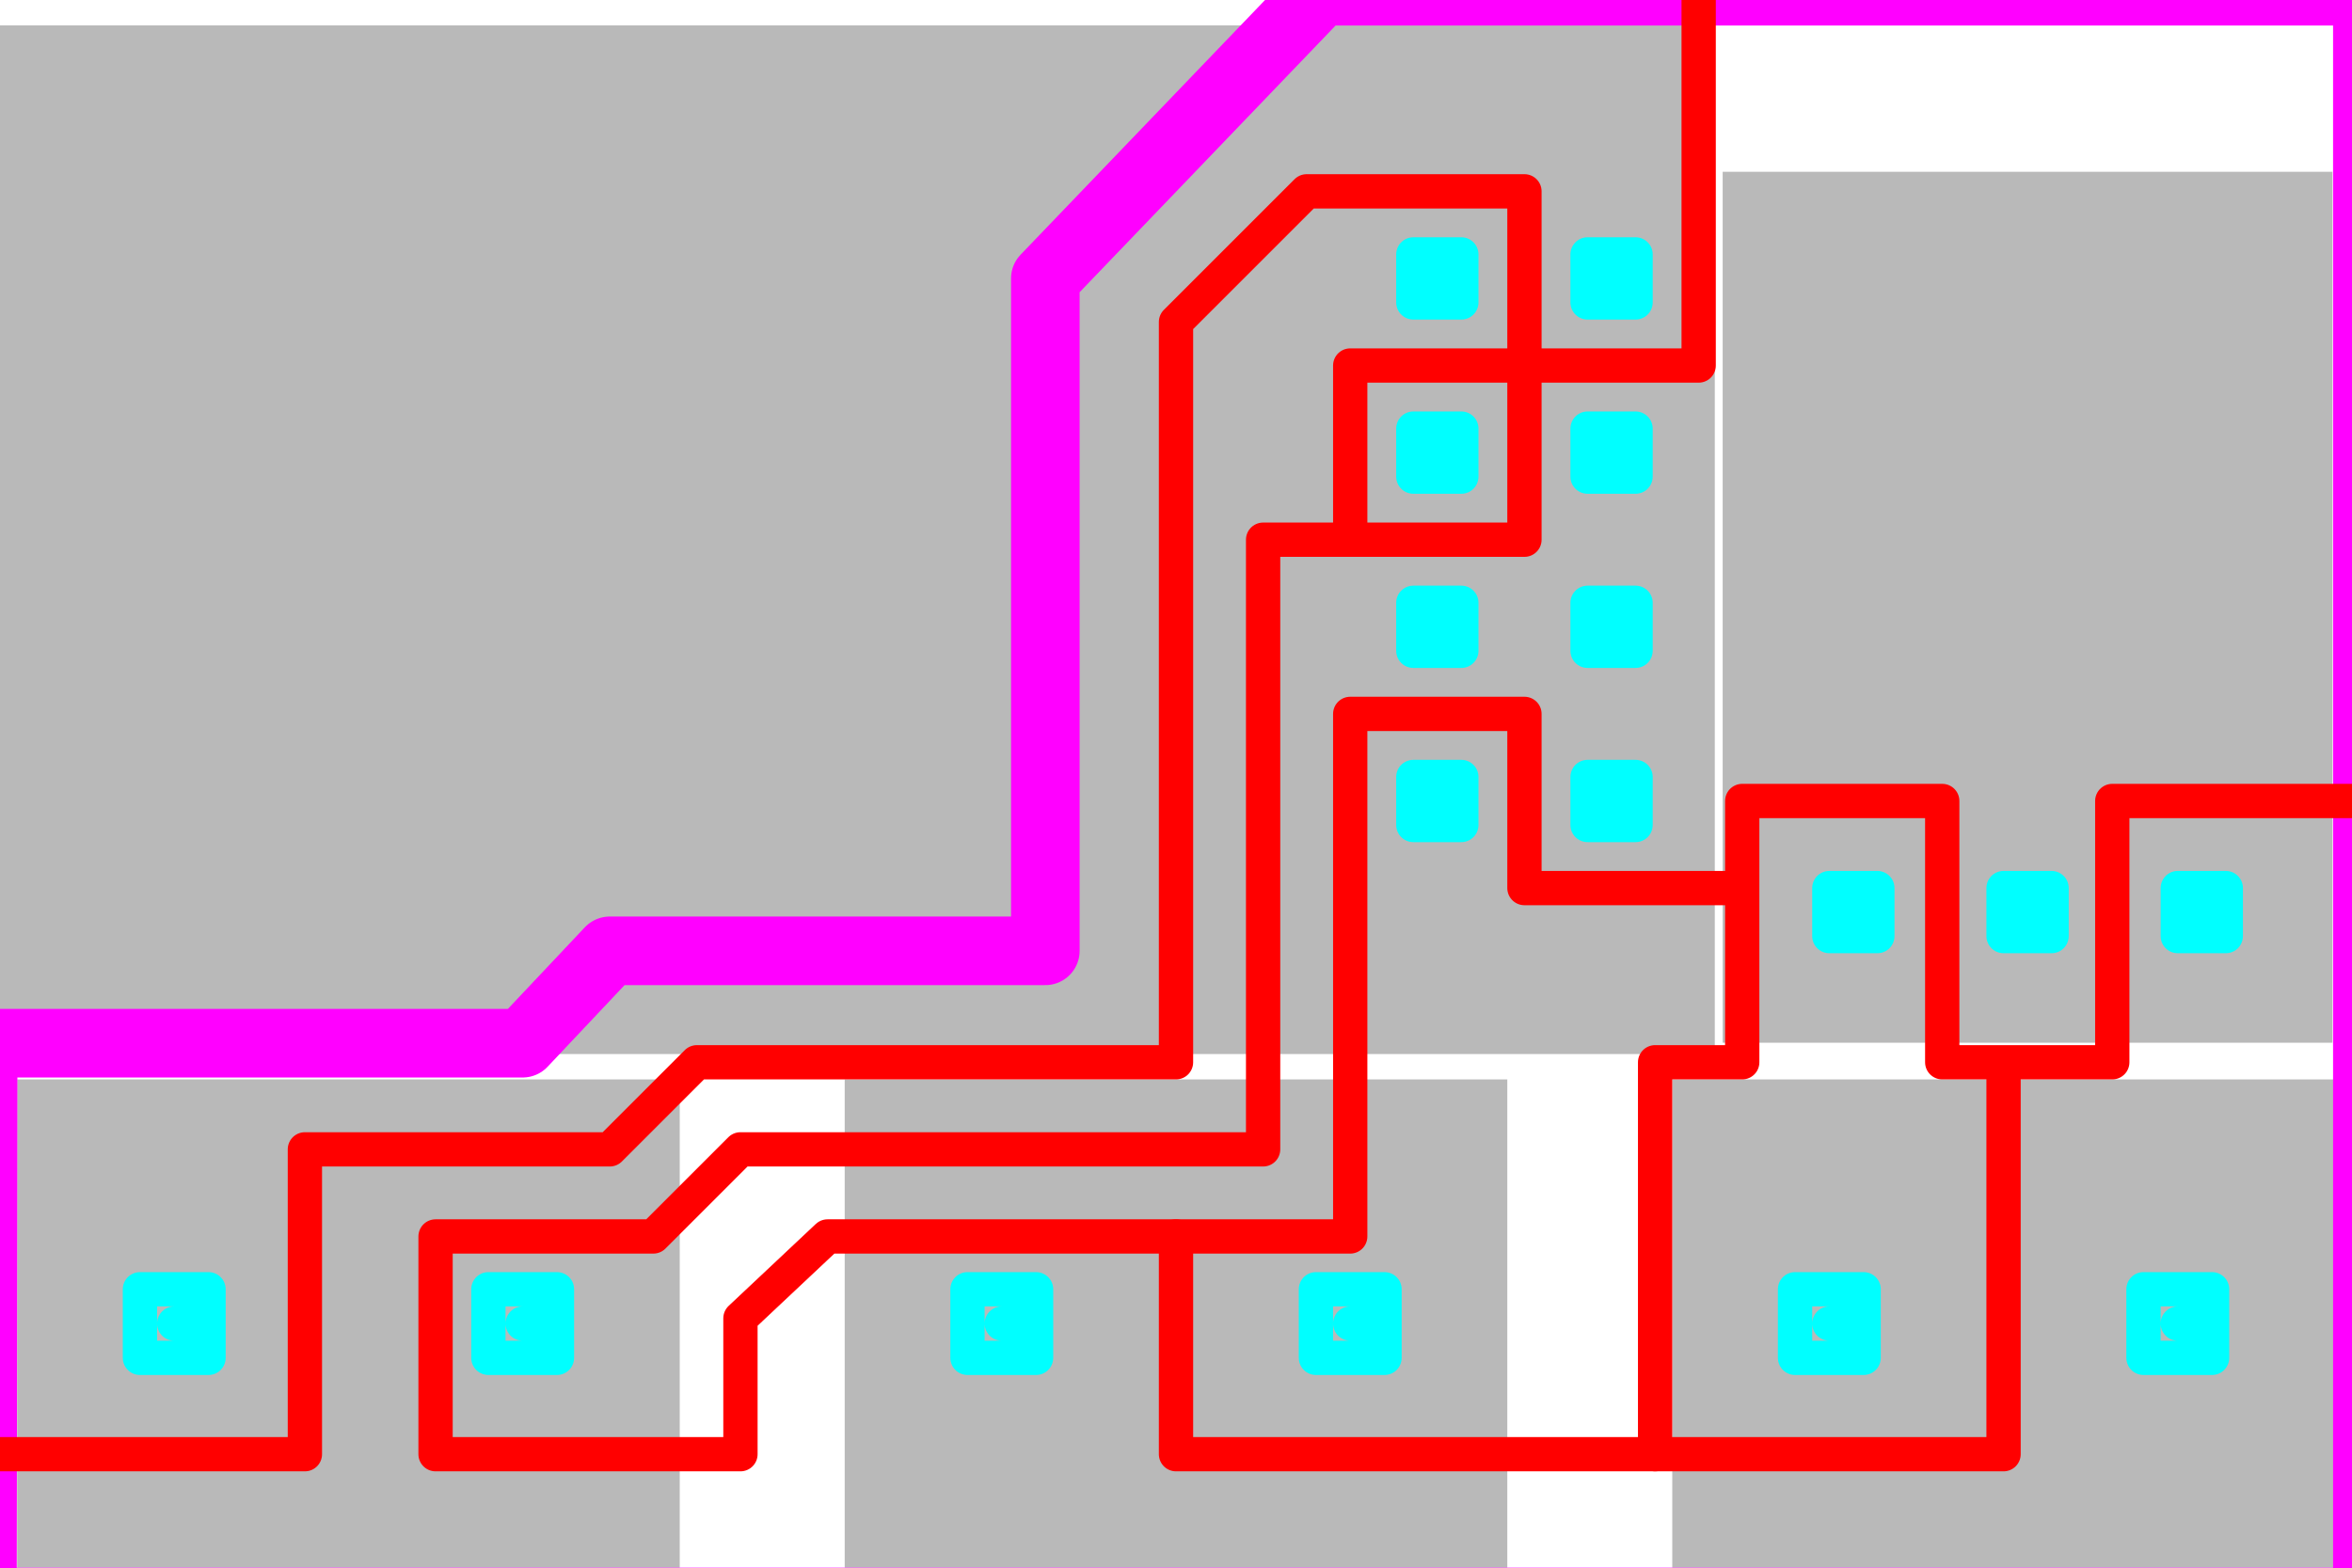
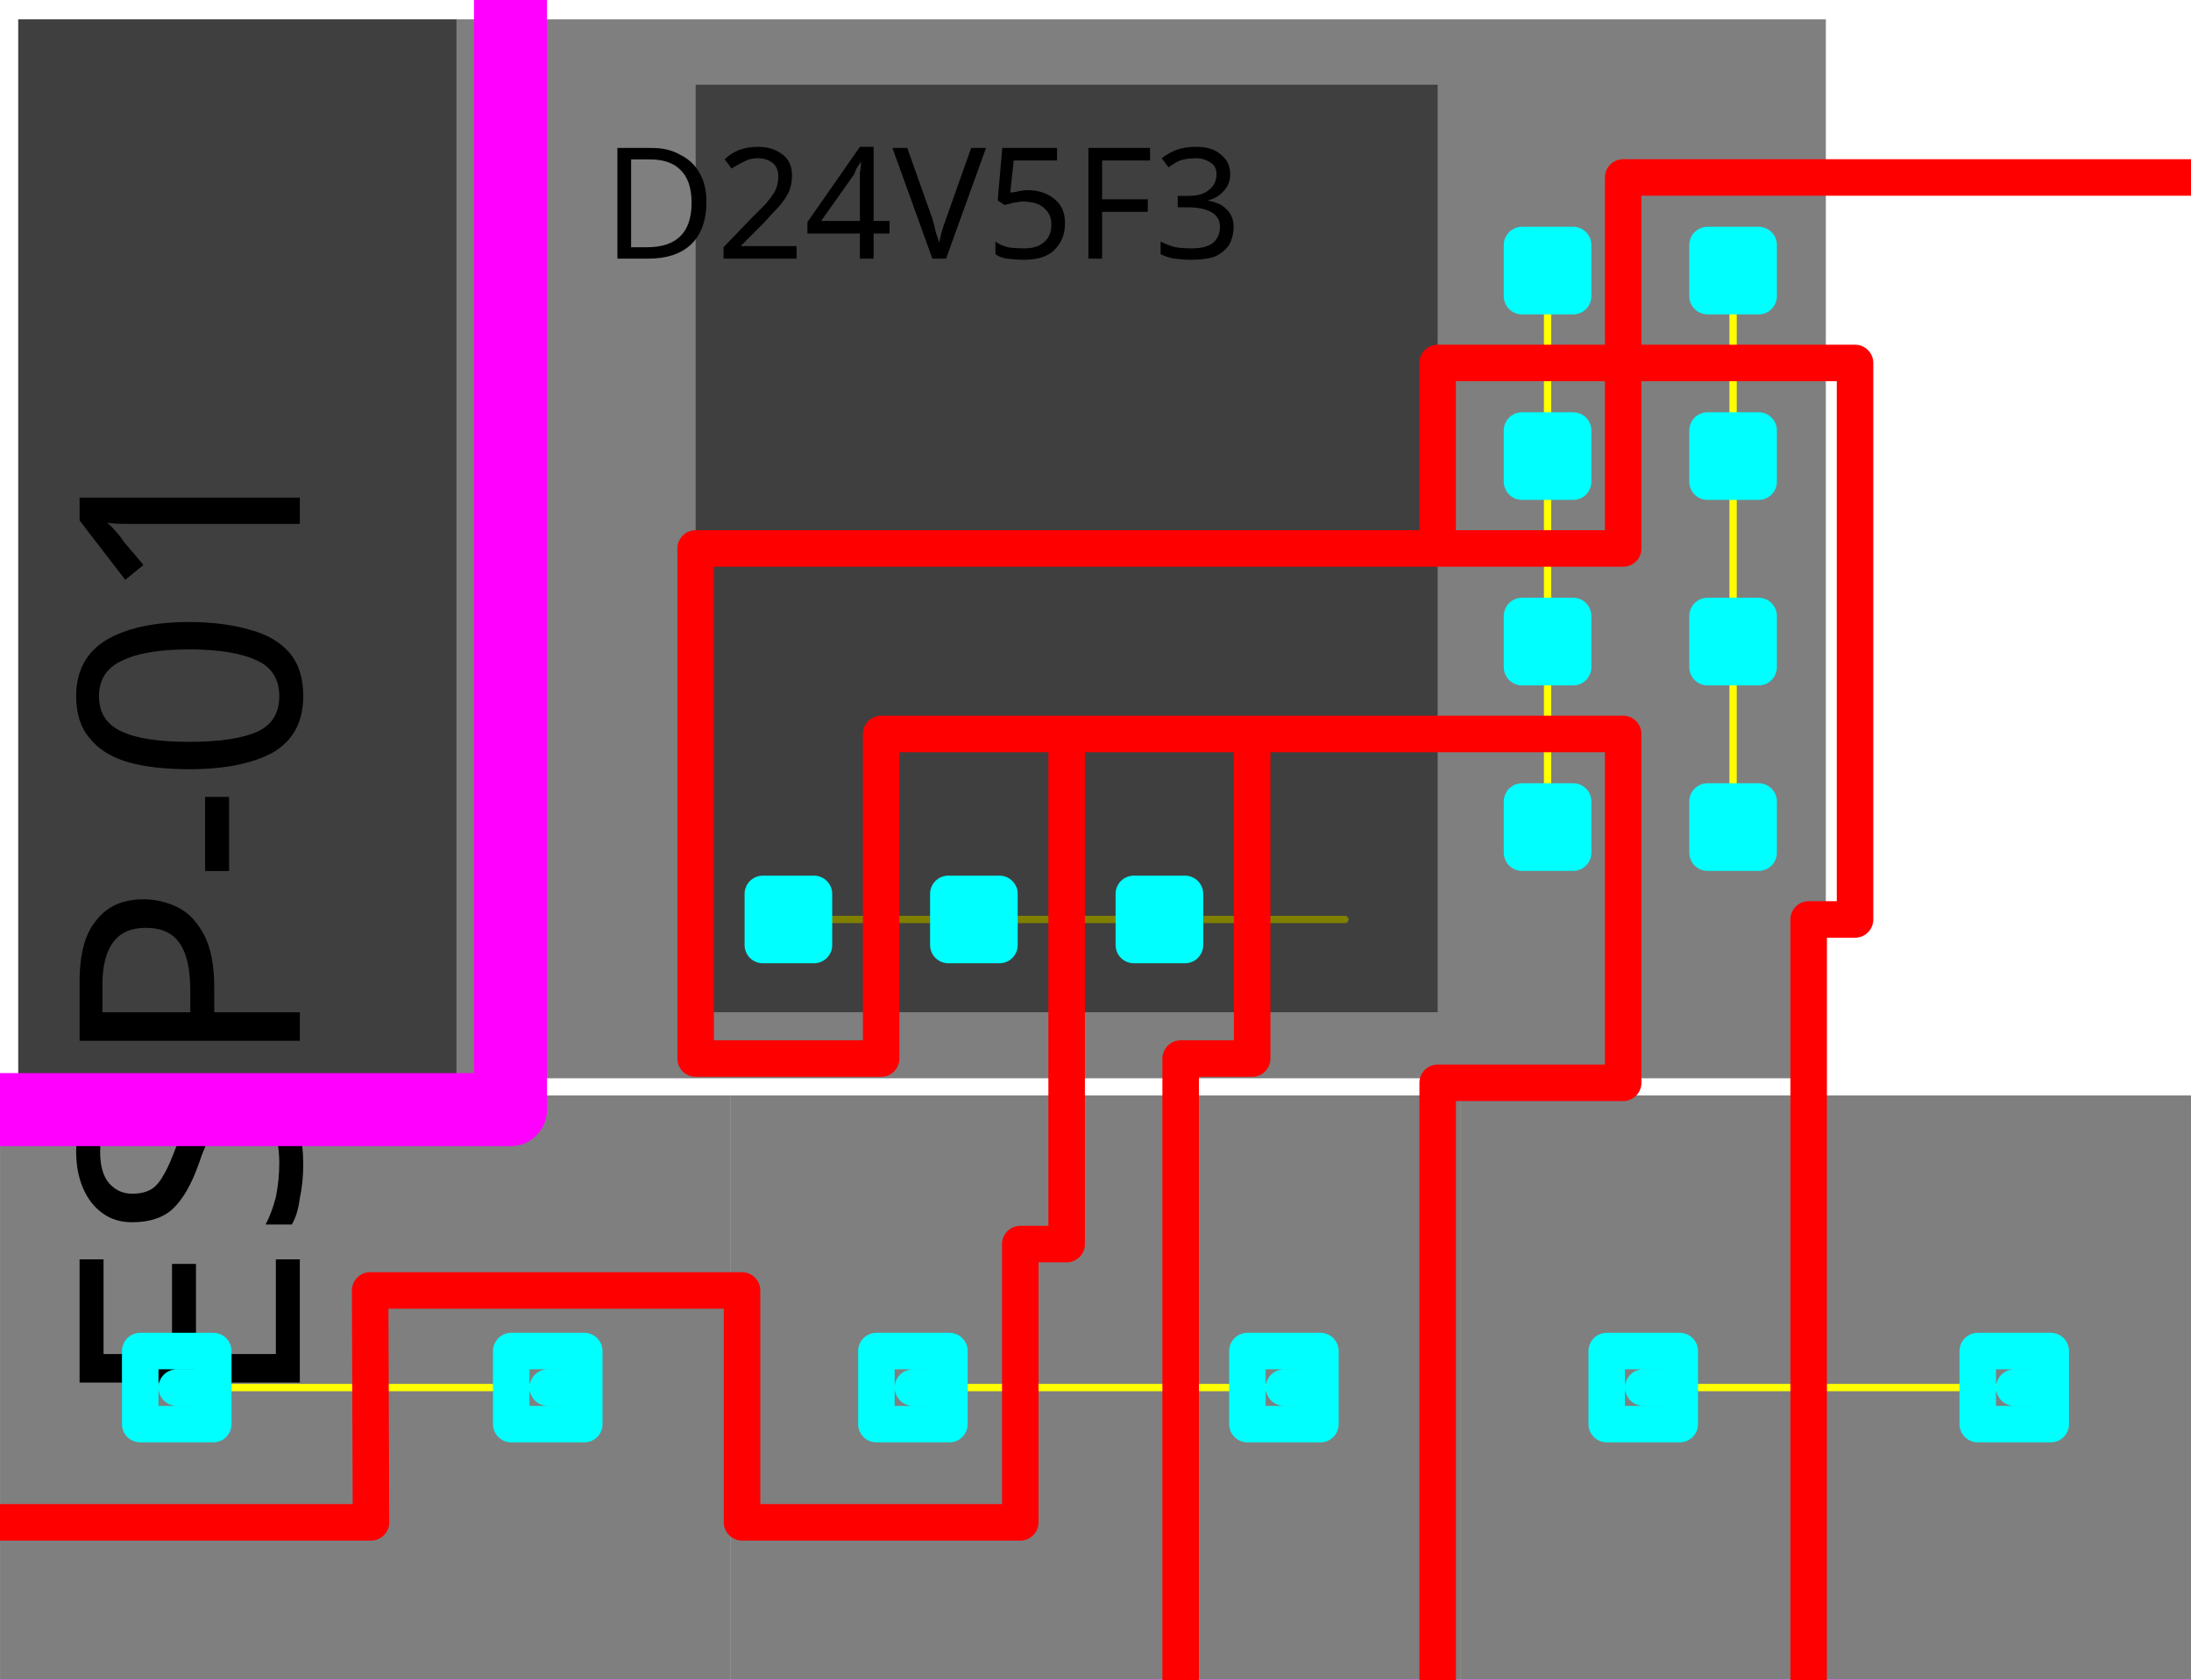
- <svg xmlns="http://www.w3.org/2000/svg" width="1.35in" height="0.9in" viewBox="0 0 34.29 22.86" version="1.1" id="svg926">
+ <svg xmlns="http://www.w3.org/2000/svg" width="30mm" height="23mm" viewBox="0 0 30 23" version="1.1" id="svg926">
  <defs id="defs920" />
-   <g id="layer6" style="display:inline;opacity:0.548" transform="translate(5.175,18.61499)">
-     <rect y="19.205" x="-4.245" height="9.66" width="7.12" id="rect904" style="display:inline;opacity:1;fill:#808080;fill-opacity:1;fill-rule:evenodd;stroke:none;stroke-width:0.1;stroke-linecap:round;stroke-linejoin:bevel;stroke-miterlimit:4;stroke-dasharray:none;stroke-dashoffset:0;stroke-opacity:1" transform="rotate(-90)" />
-     <rect style="opacity:1;fill:#808080;fill-opacity:1;fill-rule:evenodd;stroke:none;stroke-width:1;stroke-linecap:round;stroke-linejoin:round;stroke-miterlimit:4;stroke-dasharray:none;stroke-dashoffset:0;stroke-opacity:1" id="rect908" width="8.89" height="12.7" x="19.94" y="-16.11" />
-     <rect y="-5.175" x="-18.245" height="25" width="15" id="rect934" style="opacity:1;fill:#808080;fill-opacity:1;fill-rule:evenodd;stroke:none;stroke-width:1;stroke-linecap:round;stroke-linejoin:round;stroke-miterlimit:4;stroke-dasharray:none;stroke-dashoffset:0;stroke-opacity:1" transform="matrix(0,1,1,0,0,0)" />
-     <rect transform="rotate(-90)" style="display:inline;opacity:1;fill:#808080;fill-opacity:1;fill-rule:evenodd;stroke:none;stroke-width:0.1;stroke-linecap:round;stroke-linejoin:bevel;stroke-miterlimit:4;stroke-dasharray:none;stroke-dashoffset:0;stroke-opacity:1" id="rect936" width="7.12" height="9.66" x="-4.245" y="7.14" />
-     <rect y="-4.925" x="-4.245" height="9.66" width="7.12" id="rect945" style="display:inline;opacity:1;fill:#808080;fill-opacity:1;fill-rule:evenodd;stroke:none;stroke-width:0.1;stroke-linecap:round;stroke-linejoin:bevel;stroke-miterlimit:4;stroke-dasharray:none;stroke-dashoffset:0;stroke-opacity:1" transform="rotate(-90)" />
+   <g id="layer6" style="display:inline;opacity:1" transform="translate(5.175,18.25499)">
+     <g transform="translate(-21.45163,-142.5503)" id="layer1">
+       <rect y="139.295" x="26.277" height="8" width="10" id="rect817" style="opacity:1;fill:#000000;fill-opacity:0.502;fill-rule:evenodd;stroke:none;stroke-width:0.5;stroke-linecap:round;stroke-linejoin:round;stroke-miterlimit:4;stroke-dasharray:none;stroke-dashoffset:0;stroke-opacity:1" />
+       <path id="path818" d="m 28.777,143.295 h 5" style="opacity:1;fill:none;fill-opacity:0.502;fill-rule:evenodd;stroke:#ffff00;stroke-width:0.1;stroke-linecap:round;stroke-linejoin:round;stroke-miterlimit:4;stroke-dasharray:none;stroke-dashoffset:0;stroke-opacity:1" />
+     </g>
+     <g id="g921" transform="translate(-31.45163,-142.5503)">
+       <rect style="opacity:1;fill:#000000;fill-opacity:0.502;fill-rule:evenodd;stroke:none;stroke-width:0.5;stroke-linecap:round;stroke-linejoin:round;stroke-miterlimit:4;stroke-dasharray:none;stroke-dashoffset:0;stroke-opacity:1" id="rect917" width="10" height="8" x="26.277" y="139.295" />
+       <path style="opacity:1;fill:none;fill-opacity:0.502;fill-rule:evenodd;stroke:#ffff00;stroke-width:0.1;stroke-linecap:round;stroke-linejoin:round;stroke-miterlimit:4;stroke-dasharray:none;stroke-dashoffset:0;stroke-opacity:1" d="m 28.777,143.295 h 5" id="path919" />
+     </g>
+     <g transform="translate(-8.349999,-105.815)" id="layer1-3">
+       <rect y="88.72" x="12.7" height="12.7" width="10.16" id="rect817-9" style="opacity:1;fill:#000000;fill-opacity:0.502;fill-rule:evenodd;stroke:none;stroke-width:0.1;stroke-linecap:round;stroke-linejoin:round;stroke-miterlimit:4;stroke-dasharray:none;stroke-dashoffset:0;stroke-opacity:1" />
+       <path id="path831" d="m 13.97,100.15 h 2.54 2.54 2.54" style="opacity:1;fill:none;fill-opacity:0.502;fill-rule:evenodd;stroke:#ffff00;stroke-width:0.1;stroke-linecap:round;stroke-linejoin:round;stroke-miterlimit:4;stroke-dasharray:none;stroke-dashoffset:0;stroke-opacity:1" />
+       <text id="text835" y="91.103" x="17.734" style="font-style:normal;font-variant:normal;font-weight:normal;font-stretch:normal;font-size:2.117px;line-height:125%;font-family:Raleway;-inkscape-font-specification:'Raleway, Normal';font-variant-ligatures:normal;font-variant-caps:normal;font-variant-numeric:normal;font-feature-settings:normal;text-align:center;letter-spacing:0px;word-spacing:0px;writing-mode:lr-tb;text-anchor:middle;fill:#000000;fill-opacity:1;stroke:none;stroke-width:0.265px;stroke-linecap:butt;stroke-linejoin:miter;stroke-opacity:1" xml:space="preserve">
+         <tspan style="font-style:normal;font-variant:normal;font-weight:normal;font-stretch:normal;font-size:2.117px;font-family:Raleway;-inkscape-font-specification:'Raleway, Normal';font-variant-ligatures:normal;font-variant-caps:normal;font-variant-numeric:normal;font-feature-settings:normal;text-align:center;writing-mode:lr-tb;text-anchor:middle;stroke-width:0.265px" y="91.103" x="17.734" id="tspan833">D24V5F3</tspan>
+       </text>
+     </g>
+     <g id="g957" transform="translate(-11.45163,-142.5503)">
+       <rect style="opacity:1;fill:#000000;fill-opacity:0.502;fill-rule:evenodd;stroke:none;stroke-width:0.5;stroke-linecap:round;stroke-linejoin:round;stroke-miterlimit:4;stroke-dasharray:none;stroke-dashoffset:0;stroke-opacity:1" id="rect953" width="10" height="8" x="26.277" y="139.295" />
+       <path style="opacity:1;fill:none;fill-opacity:0.502;fill-rule:evenodd;stroke:#ffff00;stroke-width:0.1;stroke-linecap:round;stroke-linejoin:round;stroke-miterlimit:4;stroke-dasharray:none;stroke-dashoffset:0;stroke-opacity:1" d="m 28.777,143.295 h 5" id="path955" />
+     </g>
+     <g transform="translate(0.235002,0.2700015)" style="display:inline;opacity:1" id="layer6-2">
+       <g id="g832">
+         <rect y="-5.16" x="-18.26" height="24.75" width="14.5" id="rect934" style="opacity:1;fill:#000000;fill-opacity:0.502;fill-rule:evenodd;stroke:none;stroke-width:1;stroke-linecap:round;stroke-linejoin:round;stroke-miterlimit:4;stroke-dasharray:none;stroke-dashoffset:0;stroke-opacity:1" transform="matrix(0,1,1,0,0,0)" />
+         <text xml:space="preserve" style="font-style:normal;font-variant:normal;font-weight:normal;font-stretch:normal;font-size:4.233px;line-height:125%;font-family:Raleway;-inkscape-font-specification:'Raleway, Normal';font-variant-ligatures:normal;font-variant-caps:normal;font-variant-numeric:normal;font-feature-settings:normal;text-align:center;letter-spacing:0px;word-spacing:0px;writing-mode:lr-tb;text-anchor:middle;fill:#000000;fill-opacity:1;stroke:none;stroke-width:0.265px;stroke-linecap:butt;stroke-linejoin:miter;stroke-opacity:1" x="10.863" y="-1.306" id="text892" transform="rotate(-90)">
+           <tspan id="tspan890" x="10.863" y="-1.306" style="font-style:normal;font-variant:normal;font-weight:normal;font-stretch:normal;font-size:4.233px;font-family:Raleway;-inkscape-font-specification:'Raleway, Normal';font-variant-ligatures:normal;font-variant-caps:normal;font-variant-numeric:normal;font-feature-settings:normal;text-align:center;writing-mode:lr-tb;text-anchor:middle;stroke-width:0.265px">ESP-01</tspan>
+         </text>
+         <path style="opacity:1;fill:none;fill-opacity:0.502;fill-rule:evenodd;stroke:#ffff00;stroke-width:0.1;stroke-linecap:round;stroke-linejoin:round;stroke-miterlimit:4;stroke-dasharray:none;stroke-dashoffset:0;stroke-opacity:1" d="m 18.32,-14.82 v 2.54 2.54 2.54" id="path822" />
+         <path id="path824" d="m 15.78,-14.82 v 2.54 2.54 2.54" style="opacity:1;fill:none;fill-opacity:0.502;fill-rule:evenodd;stroke:#ffff00;stroke-width:0.1;stroke-linecap:round;stroke-linejoin:round;stroke-miterlimit:4;stroke-dasharray:none;stroke-dashoffset:0;stroke-opacity:1" />
+         <rect transform="matrix(0,1,1,0,0,0)" style="opacity:1;fill:#000000;fill-opacity:0.502;fill-rule:evenodd;stroke:none;stroke-width:1;stroke-linecap:round;stroke-linejoin:round;stroke-miterlimit:4;stroke-dasharray:none;stroke-dashoffset:0;stroke-opacity:1" id="rect822" width="14.5" height="6" x="-18.26" y="-5.16" />
+       </g>
+     </g>
  </g>
-   <g id="layer3" style="display:inline" transform="translate(5.175,18.61499)">
-     <path style="opacity:1;fill:none;fill-opacity:1;fill-rule:evenodd;stroke:#ff00ff;stroke-width:1;stroke-linecap:round;stroke-linejoin:round;stroke-miterlimit:4;stroke-dasharray:none;stroke-dashoffset:0;stroke-opacity:1" d="m 10.065,-4.75 v -9.805 l 4.019,-4.188 h 15.255 V 4.745 H -5.431 l 0.01,-8.148 H 2.445 L 3.715,-4.75 Z" id="rect924" />
+   <g id="layer3" style="display:inline" transform="translate(5.175,18.25499)">
+     <path style="opacity:1;fill:none;fill-opacity:0.502;fill-rule:evenodd;stroke:#ff00ff;stroke-width:1;stroke-linecap:round;stroke-linejoin:round;stroke-miterlimit:4;stroke-dasharray:none;stroke-dashoffset:0;stroke-opacity:1" d="M 25.325,-18.755 H 1.815 V -3.061 H -5.675 V 5.245 H 25.325 Z" id="path852" />
  </g>
-   <g id="layer7" style="display:inline" transform="translate(5.175,18.61499)">
-     <path id="path988" style="opacity:1;fill:none;fill-opacity:0.229;fill-rule:evenodd;stroke:#ff0000;stroke-width:0.5;stroke-linecap:round;stroke-linejoin:round;stroke-miterlimit:4;stroke-dasharray:none;stroke-dashoffset:0;stroke-opacity:1" d="m 14.51,-10.745 v -2.54 h 2.54 v -2.54 h -3.175 l -1.905,1.905 V -3.125 H 4.985 l -1.27,1.27 H -0.73 V 2.59 H -5.81 M 19.59,-19 v 5.715 h -2.54 v 2.54 h -3.81 v 8.89 H 5.62 l -1.27,1.27 -3.175,-3e-7 V 2.59 H 5.62 V 0.609 L 6.89,-0.585 H 14.51 V -8.205 h 2.54 v 2.54 h 3.175 m 8.89,-1.27 h -3.495 v 3.81 h -1.585 l 1e-6,5.715 h -5.08 v -5.715 h 1.27 v -3.81 l 2.916,-2e-7 v 3.81 h 0.894" />
-     <path style="opacity:1;fill:none;fill-opacity:0.229;fill-rule:evenodd;stroke:#ff0000;stroke-width:0.5;stroke-linecap:round;stroke-linejoin:round;stroke-miterlimit:4;stroke-dasharray:none;stroke-dashoffset:0;stroke-opacity:1" d="M 11.97,-0.585 V 2.59 h 6.985" id="path991" />
+   <g id="layer7" style="display:inline" transform="translate(5.175,18.25499)">
+     <path id="path880" style="opacity:1;fill:none;fill-opacity:0.502;fill-rule:evenodd;stroke:#ff0000;stroke-width:0.5;stroke-linecap:round;stroke-linejoin:round;stroke-miterlimit:4;stroke-dasharray:none;stroke-dashoffset:0;stroke-opacity:1" d="m 11.97,-8.205 v 4.445 h -0.979 v 9.525 m -1.561,-13.97 5e-7,6.985 h -0.635 v 3.81 l -3.81,9e-7 v -3.175 l -5.092,1.5e-7 0.012,3.175 H -6.445 M 14.51,-10.745 v 0 h 2.54 v -5.08 l 8.672,-1e-6 M 14.51,5.765 v -9.193 h 2.54 V -8.205 H 6.89 l 2e-7,4.445 H 4.35 l -2e-7,-6.985 H 14.51 v -2.54 h 5.715 v 7.62 H 19.59 V 5.765" />
+     <text xml:space="preserve" style="font-style:normal;font-variant:normal;font-weight:normal;font-stretch:normal;font-size:2.117px;line-height:125%;font-family:Raleway;-inkscape-font-specification:'Raleway, Normal';font-variant-ligatures:normal;font-variant-caps:normal;font-variant-numeric:normal;font-feature-settings:normal;text-align:center;letter-spacing:0px;word-spacing:0px;writing-mode:lr-tb;text-anchor:middle;fill:#000000;fill-opacity:1;stroke:none;stroke-width:0.265px;stroke-linecap:butt;stroke-linejoin:miter;stroke-opacity:1" x="-2.817" y="8.164" id="text1062">
+       <tspan id="tspan1060" x="-2.817" y="8.164" style="font-style:normal;font-variant:normal;font-weight:normal;font-stretch:normal;font-size:2.117px;font-family:Raleway;-inkscape-font-specification:'Raleway, Normal';font-variant-ligatures:normal;font-variant-caps:normal;font-variant-numeric:normal;font-feature-settings:normal;text-align:center;writing-mode:lr-tb;text-anchor:middle;stroke-width:0.265px">GND</tspan>
+     </text>
+     <text id="text1066" y="8.014" x="2.677" style="font-style:normal;font-variant:normal;font-weight:normal;font-stretch:normal;font-size:2.117px;line-height:125%;font-family:Raleway;-inkscape-font-specification:'Raleway, Normal';font-variant-ligatures:normal;font-variant-caps:normal;font-variant-numeric:normal;font-feature-settings:normal;text-align:center;letter-spacing:0px;word-spacing:0px;writing-mode:lr-tb;text-anchor:middle;fill:#000000;fill-opacity:1;stroke:none;stroke-width:0.265px;stroke-linecap:butt;stroke-linejoin:miter;stroke-opacity:1" xml:space="preserve">
+       <tspan style="font-style:normal;font-variant:normal;font-weight:normal;font-stretch:normal;font-size:2.117px;font-family:Raleway;-inkscape-font-specification:'Raleway, Normal';font-variant-ligatures:normal;font-variant-caps:normal;font-variant-numeric:normal;font-feature-settings:normal;text-align:center;writing-mode:lr-tb;text-anchor:middle;stroke-width:0.265px" y="8.014" x="2.677" id="tspan1064">4-36V</tspan>
+     </text>
+     <text xml:space="preserve" style="font-style:normal;font-variant:normal;font-weight:normal;font-stretch:normal;font-size:2.117px;line-height:125%;font-family:Raleway;-inkscape-font-specification:'Raleway, Normal';font-variant-ligatures:normal;font-variant-caps:normal;font-variant-numeric:normal;font-feature-settings:normal;text-align:center;letter-spacing:0px;word-spacing:0px;writing-mode:lr-tb;text-anchor:middle;fill:#000000;fill-opacity:1;stroke:none;stroke-width:0.265px;stroke-linecap:butt;stroke-linejoin:miter;stroke-opacity:1" x="11.169" y="8.164" id="text1070">
+       <tspan id="tspan1068" x="11.169" y="8.164" style="font-style:normal;font-variant:normal;font-weight:normal;font-stretch:normal;font-size:2.117px;font-family:Raleway;-inkscape-font-specification:'Raleway, Normal';font-variant-ligatures:normal;font-variant-caps:normal;font-variant-numeric:normal;font-feature-settings:normal;text-align:center;writing-mode:lr-tb;text-anchor:middle;stroke-width:0.265px">IN1</tspan>
+     </text>
+     <text id="text967" y="8.164" x="19.976" style="font-style:normal;font-variant:normal;font-weight:normal;font-stretch:normal;font-size:2.117px;line-height:125%;font-family:Raleway;-inkscape-font-specification:'Raleway, Normal';font-variant-ligatures:normal;font-variant-caps:normal;font-variant-numeric:normal;font-feature-settings:normal;text-align:center;letter-spacing:0px;word-spacing:0px;writing-mode:lr-tb;text-anchor:middle;fill:#000000;fill-opacity:1;stroke:none;stroke-width:0.265px;stroke-linecap:butt;stroke-linejoin:miter;stroke-opacity:1" xml:space="preserve">
+       <tspan style="font-style:normal;font-variant:normal;font-weight:normal;font-stretch:normal;font-size:2.117px;font-family:Raleway;-inkscape-font-specification:'Raleway, Normal';font-variant-ligatures:normal;font-variant-caps:normal;font-variant-numeric:normal;font-feature-settings:normal;text-align:center;writing-mode:lr-tb;text-anchor:middle;stroke-width:0.265px" y="8.164" x="19.976" id="tspan965">OUT1</tspan>
+     </text>
  </g>
-   <g id="layer4" style="display:inline" transform="translate(5.175,18.61499)">
+   <g id="layer4" style="display:inline" transform="translate(5.175,18.25499)">
    <g id="g940" transform="translate(3.405002,-9.134995)" style="stroke:#00ffff;stroke-opacity:1" />
    <g id="g1229" transform="rotate(-180,36.2725,8.835006)" style="stroke:#00ffff;stroke-opacity:1" />
    <g id="g942" transform="rotate(-90,11.72751,4.247507)" style="stroke:#00ffff;stroke-opacity:1" />
    <g transform="rotate(-180,31.22625,8.835006)" id="g915" style="stroke:#00ffff;stroke-opacity:1" />
    <g id="g924" transform="rotate(-180,26.18,8.835006)" style="stroke:#00ffff;stroke-opacity:1" />
    <g transform="translate(19.24001,1.37501)" id="g941" style="stroke:#00ffff;stroke-opacity:1" />
    <g id="g925" style="stroke:#00ffff;stroke-opacity:1">
      <g transform="rotate(-90,22.0375,-8.9375)" id="g954" style="stroke:#00ffff;stroke-opacity:1" />
      <g id="g964" transform="rotate(-90,23.3075,-10.2075)" style="stroke:#00ffff;stroke-opacity:1" />
    </g>
    <g id="g1033" transform="translate(-0.2700745,-0.1467824)" style="stroke:#00ffff;stroke-opacity:1" />
-     <g id="g906" transform="translate(6.985,-19.05)">
+     <g id="g906" transform="translate(-7.185003,-18.99)">
      <path style="opacity:1;fill:none;fill-opacity:1;fill-rule:evenodd;stroke:#00ffff;stroke-width:0.5;stroke-linecap:round;stroke-linejoin:round;stroke-miterlimit:4;stroke-dasharray:none;stroke-dashoffset:0;stroke-opacity:1" d="m 19.59,19.735 h 0.5 v -0.5 h -1 v 1 h 1 v -0.5" id="path909" />
      <path style="opacity:1;fill:none;fill-opacity:1;fill-rule:evenodd;stroke:#00ffff;stroke-width:0.5;stroke-linecap:round;stroke-linejoin:round;stroke-miterlimit:4;stroke-dasharray:none;stroke-dashoffset:0;stroke-opacity:1" d="m 14.51,19.735 h 0.5 v -0.5 h -1 v 1 h 1 v -0.5" id="path911" />
    </g>
-     <path id="path910" d="M 21.845,-5.315 H 21.495 v 0.35 h 0.7 v -0.7 H 21.495 v 0.35" style="opacity:1;fill:#6f9090;fill-opacity:0.229;fill-rule:evenodd;stroke:#00ffff;stroke-width:0.5;stroke-linecap:round;stroke-linejoin:round;stroke-miterlimit:4;stroke-dasharray:none;stroke-dashoffset:0;stroke-opacity:1" />
-     <path id="path912" d="M 26.925,-5.315 H 26.575 v 0.35 h 0.7 v -0.7 H 26.575 v 0.35" style="opacity:1;fill:#6f9090;fill-opacity:0.229;fill-rule:evenodd;stroke:#00ffff;stroke-width:0.5;stroke-linecap:round;stroke-linejoin:round;stroke-miterlimit:4;stroke-dasharray:none;stroke-dashoffset:0;stroke-opacity:1" />
-     <path id="path914" d="M 24.385,-5.315 H 24.035 v 0.35 h 0.7 v -0.7 H 24.035 v 0.35" style="opacity:1;fill:#6f9090;fill-opacity:0.229;fill-rule:evenodd;stroke:#00ffff;stroke-width:0.5;stroke-linecap:round;stroke-linejoin:round;stroke-miterlimit:4;stroke-dasharray:none;stroke-dashoffset:0;stroke-opacity:1" />
-     <g id="g930" transform="matrix(-1,0,0,1,45.53,-16.51)">
+     <g id="g1058" transform="translate(1.27)">
+       <path style="opacity:1;fill:#6f9090;fill-opacity:0.229;fill-rule:evenodd;stroke:#00ffff;stroke-width:0.5;stroke-linecap:round;stroke-linejoin:round;stroke-miterlimit:4;stroke-dasharray:none;stroke-dashoffset:0;stroke-opacity:1" d="m 4.35,-5.665 h -0.35 v 0.35 h 0.7 v -0.7 h -0.7 v 0.35" id="path910" />
+       <path style="opacity:1;fill:#6f9090;fill-opacity:0.229;fill-rule:evenodd;stroke:#00ffff;stroke-width:0.5;stroke-linecap:round;stroke-linejoin:round;stroke-miterlimit:4;stroke-dasharray:none;stroke-dashoffset:0;stroke-opacity:1" d="m 9.43,-5.665 h -0.35 v 0.35 h 0.7 v -0.7 h -0.7 v 0.35" id="path912" />
+       <path style="opacity:1;fill:#6f9090;fill-opacity:0.229;fill-rule:evenodd;stroke:#00ffff;stroke-width:0.5;stroke-linecap:round;stroke-linejoin:round;stroke-miterlimit:4;stroke-dasharray:none;stroke-dashoffset:0;stroke-opacity:1" d="m 6.89,-5.665 h -0.35 v 0.35 h 0.7 v -0.7 h -0.7 v 0.35" id="path914" />
+     </g>
+     <g id="g930" transform="matrix(-1,0,0,1,45.765,-16.505)">
      <path id="path1025" d="m 29.75,9.575 v 0.35 h 0.35 v -0.7 h -0.7 v 0.7 h 0.35" style="opacity:1;fill:none;fill-opacity:1;fill-rule:evenodd;stroke:#00ffff;stroke-width:0.5;stroke-linecap:round;stroke-linejoin:round;stroke-miterlimit:4;stroke-dasharray:none;stroke-dashoffset:0;stroke-opacity:1" />
      <path id="path1023" d="m 29.75,1.955 v 0.35 h 0.35 v -0.7 h -0.7 v 0.7 h 0.35" style="opacity:1;fill:none;fill-opacity:1;fill-rule:evenodd;stroke:#00ffff;stroke-width:0.5;stroke-linecap:round;stroke-linejoin:round;stroke-miterlimit:4;stroke-dasharray:none;stroke-dashoffset:0;stroke-opacity:1" />
      <path id="path1021" d="m 29.75,4.495 v 0.35 h 0.35 v -0.7 h -0.7 v 0.7 h 0.35" style="opacity:1;fill:none;fill-opacity:1;fill-rule:evenodd;stroke:#00ffff;stroke-width:0.5;stroke-linecap:round;stroke-linejoin:round;stroke-miterlimit:4;stroke-dasharray:none;stroke-dashoffset:0;stroke-opacity:1" />
      <path id="path1019" d="m 29.75,7.035 v 0.35 h 0.35 v -0.7 h -0.7 v 0.7 h 0.35" style="opacity:1;fill:none;fill-opacity:1;fill-rule:evenodd;stroke:#00ffff;stroke-width:0.5;stroke-linecap:round;stroke-linejoin:round;stroke-miterlimit:4;stroke-dasharray:none;stroke-dashoffset:0;stroke-opacity:1" />
      <path id="path1015" d="m 27.21,1.955 v 0.35 h 0.35 v -0.7 h -0.7 v 0.7 h 0.35" style="opacity:1;fill:none;fill-opacity:1;fill-rule:evenodd;stroke:#00ffff;stroke-width:0.5;stroke-linecap:round;stroke-linejoin:round;stroke-miterlimit:4;stroke-dasharray:none;stroke-dashoffset:0;stroke-opacity:1" />
      <path style="opacity:1;fill:#6f9090;fill-opacity:0.229;fill-rule:evenodd;stroke:#00ffff;stroke-width:0.5;stroke-linecap:round;stroke-linejoin:round;stroke-miterlimit:4;stroke-dasharray:none;stroke-dashoffset:0;stroke-opacity:1" d="m 27.21,4.495 h -0.35 v 0.35 h 0.7 v -0.7 h -0.7 v 0.35" id="path916" />
      <path id="path918" d="m 27.21,7.035 h -0.35 v 0.35 h 0.7 v -0.7 h -0.7 v 0.35" style="opacity:1;fill:#6f9090;fill-opacity:0.229;fill-rule:evenodd;stroke:#00ffff;stroke-width:0.5;stroke-linecap:round;stroke-linejoin:round;stroke-miterlimit:4;stroke-dasharray:none;stroke-dashoffset:0;stroke-opacity:1" />
      <path style="opacity:1;fill:#6f9090;fill-opacity:0.229;fill-rule:evenodd;stroke:#00ffff;stroke-width:0.5;stroke-linecap:round;stroke-linejoin:round;stroke-miterlimit:4;stroke-dasharray:none;stroke-dashoffset:0;stroke-opacity:1" d="m 27.21,9.575 h -0.35 v 0.35 h 0.7 v -0.7 h -0.7 v 0.35" id="path920" />
    </g>
-     <g transform="translate(-5.08,-19.05)" id="g943">
+     <g transform="translate(-17.265,-18.99)" id="g943">
      <path id="path938" d="m 19.59,19.735 h 0.5 v -0.5 h -1 v 1 h 1 v -0.5" style="opacity:1;fill:none;fill-opacity:1;fill-rule:evenodd;stroke:#00ffff;stroke-width:0.5;stroke-linecap:round;stroke-linejoin:round;stroke-miterlimit:4;stroke-dasharray:none;stroke-dashoffset:0;stroke-opacity:1" />
      <path id="path940" d="m 14.51,19.735 h 0.5 v -0.5 h -1 v 1 h 1 v -0.5" style="opacity:1;fill:none;fill-opacity:1;fill-rule:evenodd;stroke:#00ffff;stroke-width:0.5;stroke-linecap:round;stroke-linejoin:round;stroke-miterlimit:4;stroke-dasharray:none;stroke-dashoffset:0;stroke-opacity:1" />
    </g>
-     <g id="g951" transform="translate(-17.145,-19.05)">
-       <path style="opacity:1;fill:none;fill-opacity:1;fill-rule:evenodd;stroke:#00ffff;stroke-width:0.5;stroke-linecap:round;stroke-linejoin:round;stroke-miterlimit:4;stroke-dasharray:none;stroke-dashoffset:0;stroke-opacity:1" d="m 19.59,19.735 h 0.5 v -0.5 h -1 v 1 h 1 v -0.5" id="path947" />
-       <path style="opacity:1;fill:none;fill-opacity:1;fill-rule:evenodd;stroke:#00ffff;stroke-width:0.5;stroke-linecap:round;stroke-linejoin:round;stroke-miterlimit:4;stroke-dasharray:none;stroke-dashoffset:0;stroke-opacity:1" d="m 14.51,19.735 h 0.5 v -0.5 h -1 v 1 h 1 v -0.5" id="path949" />
+     <g transform="translate(2.814995,-18.99)" id="g963">
+       <path id="path959" d="m 19.59,19.735 h 0.5 v -0.5 h -1 v 1 h 1 v -0.5" style="opacity:1;fill:none;fill-opacity:1;fill-rule:evenodd;stroke:#00ffff;stroke-width:0.5;stroke-linecap:round;stroke-linejoin:round;stroke-miterlimit:4;stroke-dasharray:none;stroke-dashoffset:0;stroke-opacity:1" />
+       <path id="path961" d="m 14.51,19.735 h 0.5 v -0.5 h -1 v 1 h 1 v -0.5" style="opacity:1;fill:none;fill-opacity:1;fill-rule:evenodd;stroke:#00ffff;stroke-width:0.5;stroke-linecap:round;stroke-linejoin:round;stroke-miterlimit:4;stroke-dasharray:none;stroke-dashoffset:0;stroke-opacity:1" />
    </g>
  </g>
</svg>
